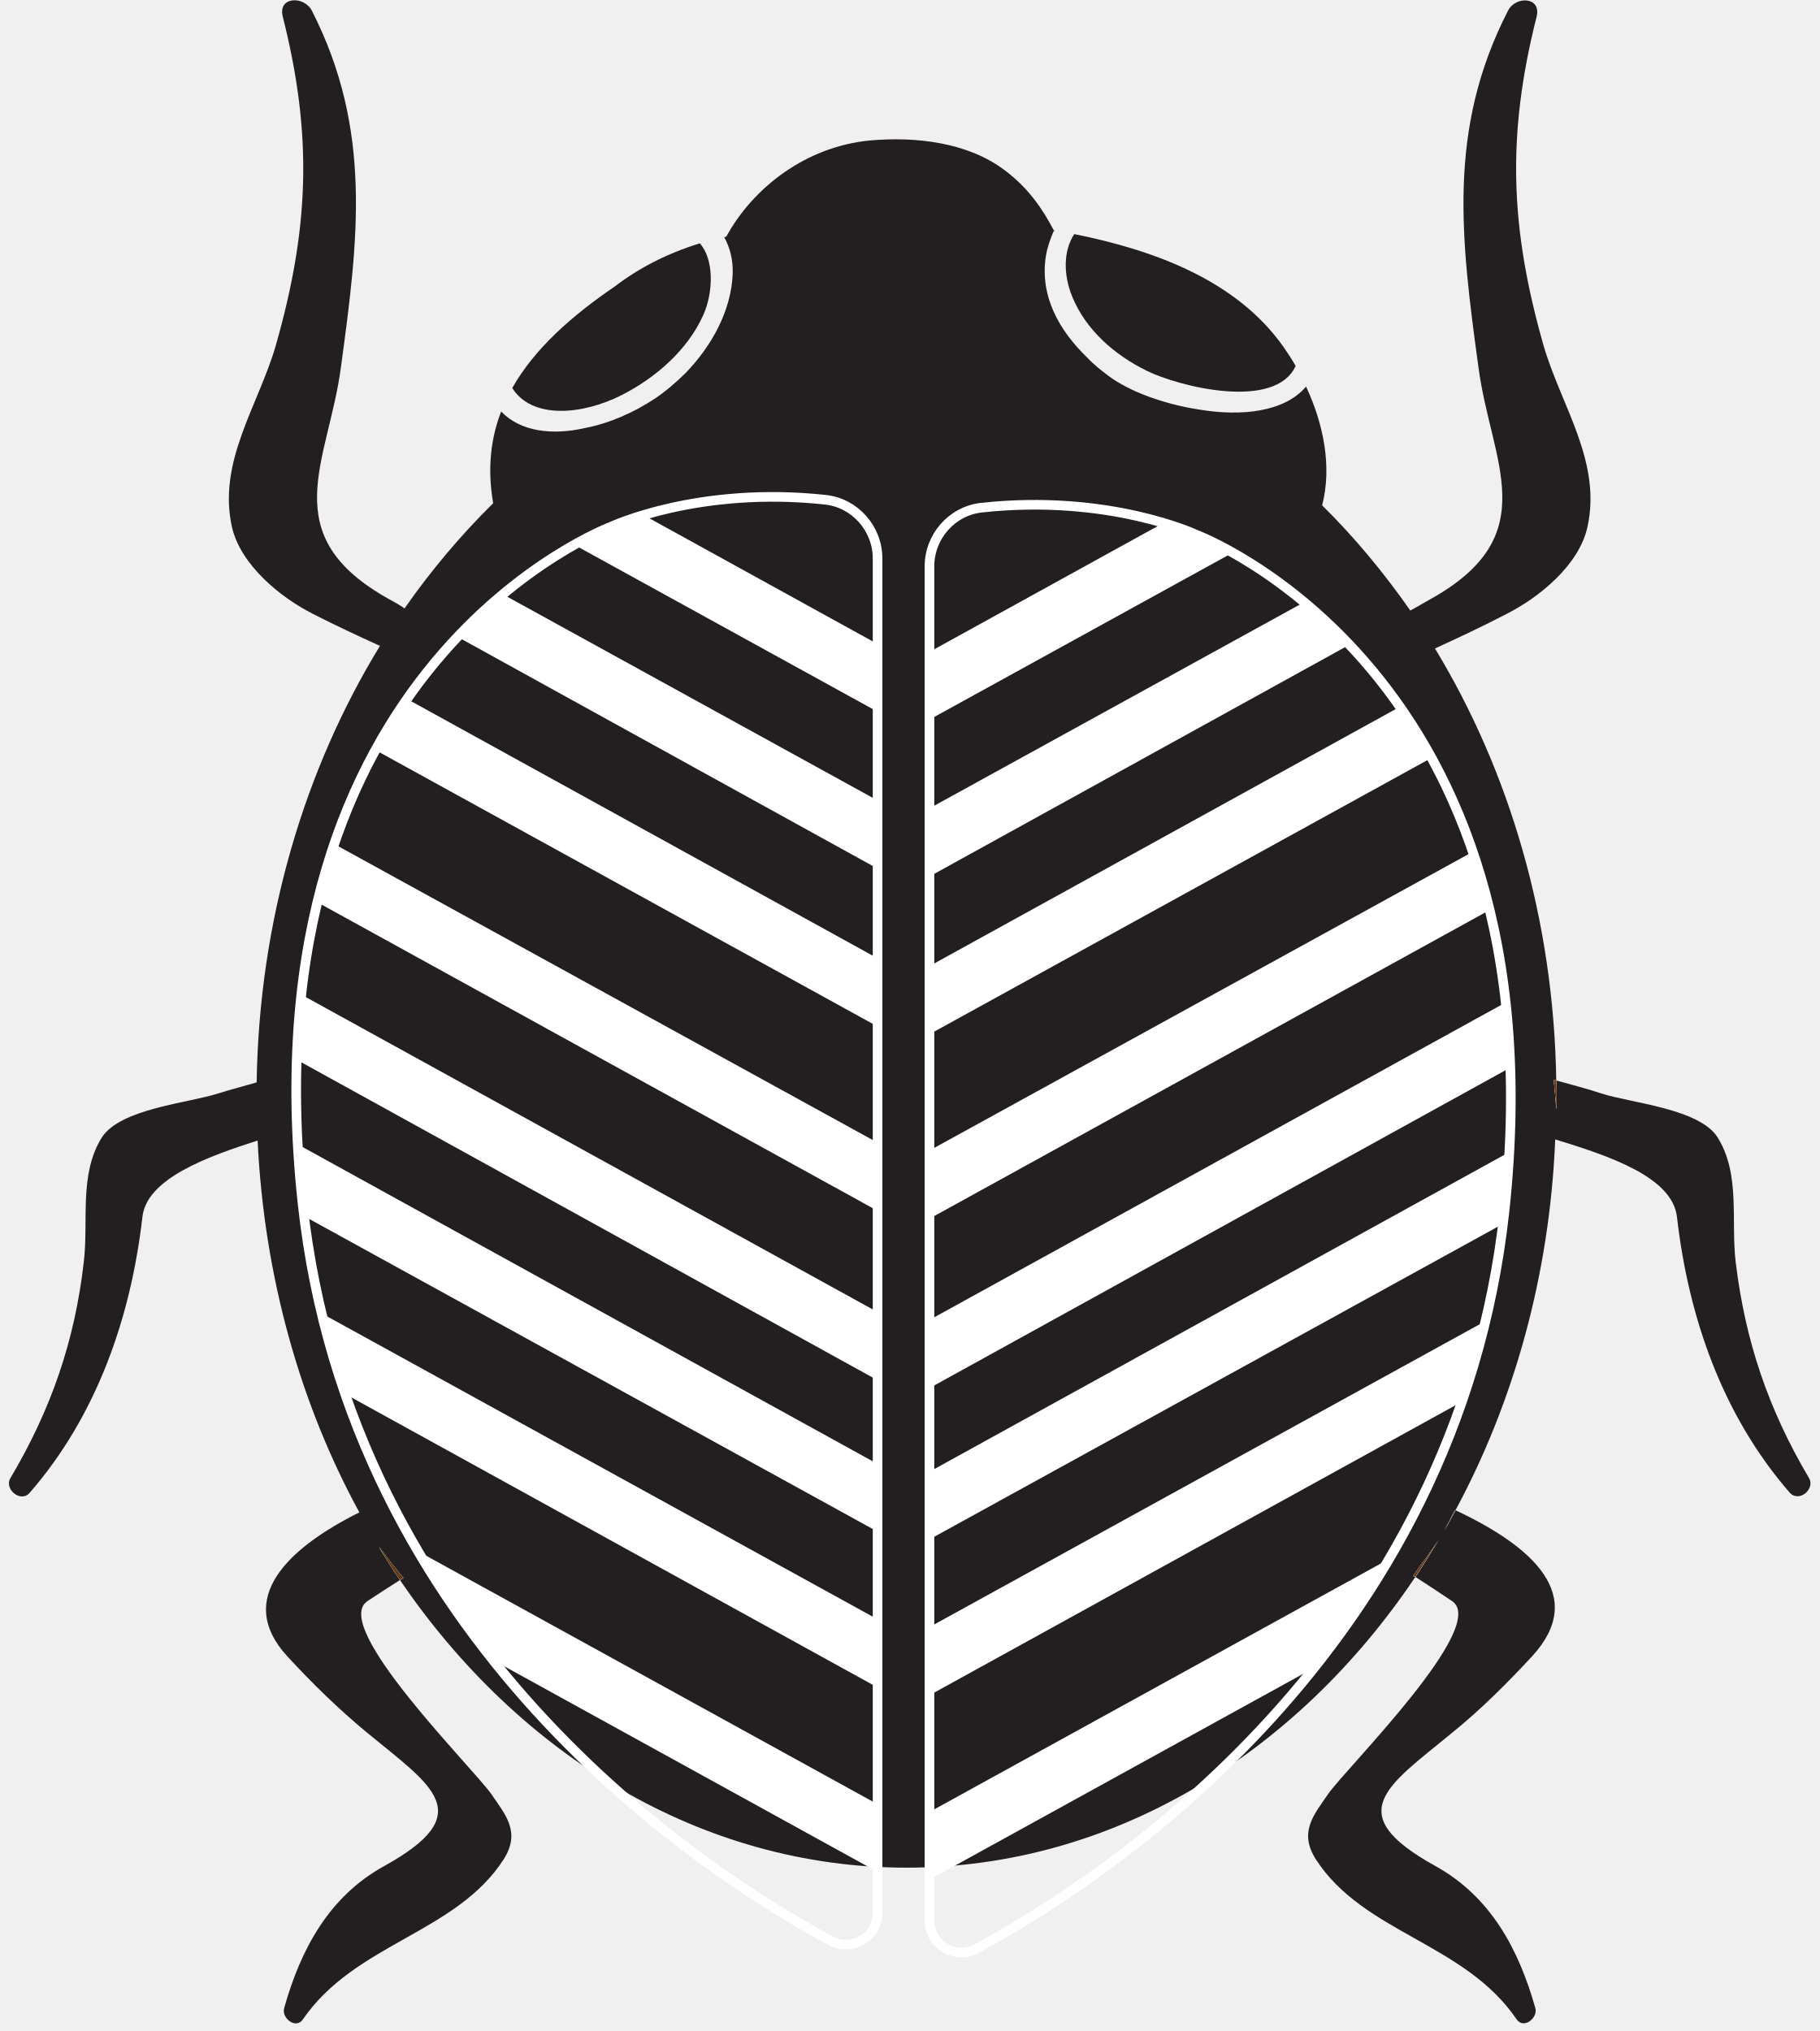
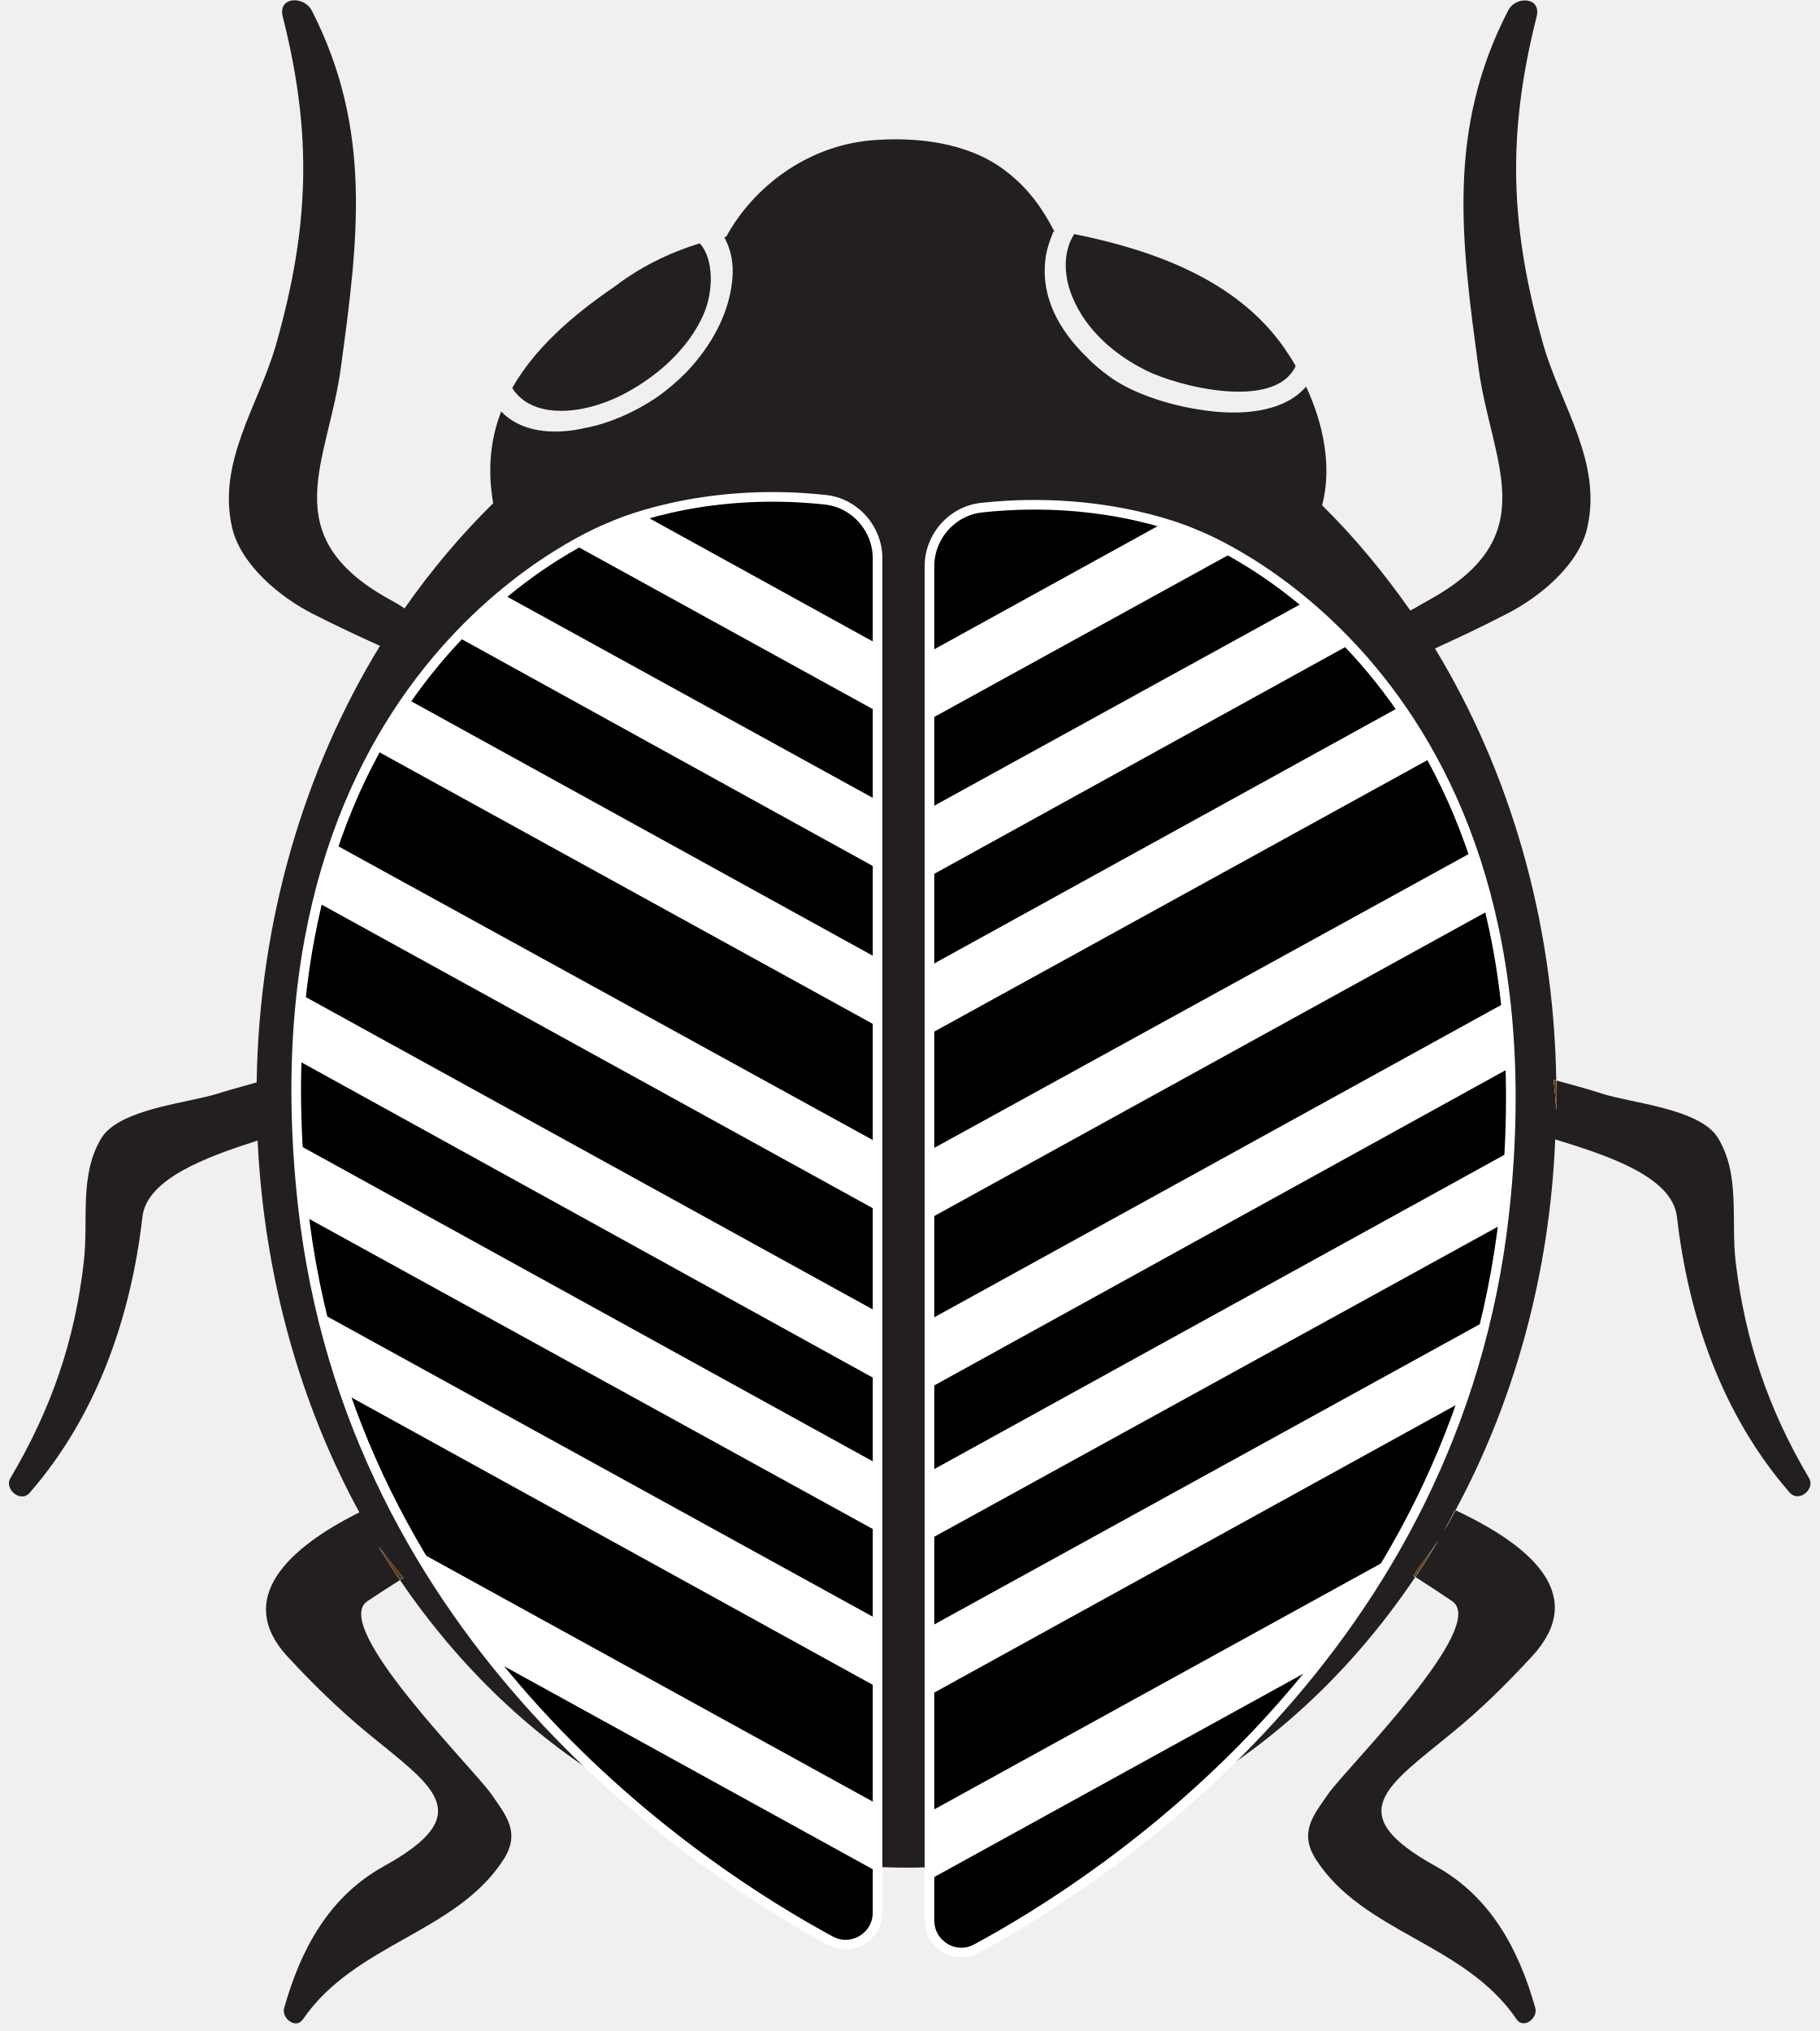
<svg xmlns="http://www.w3.org/2000/svg" width="189" height="211" viewBox="0 0 189 211" fill="none">
  <path d="M185.91 155.07C178.93 147.05 175.39 136.85 174.2 126.44C173.73 122.22 166.96 120.04 161.55 118.37C160.98 132.48 157.23 145.7 151.19 156.9H151.14C150.78 157.63 150.41 158.31 150.05 158.98C150.47 158.3 150.83 157.57 151.2 156.9C159.17 160.65 164.94 165.75 159.17 172.05C156.57 174.86 153.86 177.57 150.84 180.02C144.07 185.59 139.23 188.4 149.12 193.87C154.85 197.05 157.76 202.51 159.48 208.6C159.79 209.64 158.28 210.84 157.55 209.8C152.14 201.83 141.62 200.85 136.67 193.14C134.9 190.33 136.46 188.56 137.97 186.37C139.9 183.61 154.73 168.93 150.83 166.33C149.58 165.5 148.33 164.66 147.03 163.83C147.86 162.58 148.64 161.33 149.42 160.03C149.21 160.34 149 160.65 148.74 161.02C148.12 161.96 147.39 162.79 146.81 163.73C146.86 163.78 146.97 163.83 147.02 163.83C134.68 182.21 115.57 194.03 94.18 194.03C72.89 194.03 53.94 182.37 41.55 164.15C41.65 164.1 41.81 163.99 41.91 163.94C41.02 162.9 40.19 161.81 39.36 160.71C40.04 161.86 40.77 163 41.55 164.15C40.4 164.88 39.26 165.61 38.17 166.34C34.27 168.94 49.1 183.62 51.03 186.38C52.54 188.57 54.1 190.34 52.33 193.15C47.38 200.86 36.92 201.84 31.45 209.81C30.72 210.85 29.21 209.65 29.52 208.61C31.24 202.52 34.15 197.05 39.88 193.88C49.77 188.41 44.93 185.6 38.16 180.03C35.19 177.58 32.43 174.88 29.83 172.06C24.36 166.07 29.93 160.81 37.33 157.12C31.19 145.87 27.44 132.65 26.76 118.49C21.55 120.16 15.2 122.45 14.79 126.46C13.59 136.87 10.05 147.08 3.08 155.09C2.14 156.18 0.37 154.67 1.1 153.53C5.32 146.4 7.76 139.32 8.7 131.14C9.22 126.82 8.18 122.03 10.57 118.18C12.5 115.16 19.63 114.59 22.65 113.6C23.64 113.29 25.36 112.82 26.66 112.45C26.92 95.53 31.66 79.86 39.47 67.1C37.18 66.06 34.84 64.97 32.49 63.77C29.11 62.05 25.04 58.72 24.11 54.82C22.55 48 26.82 42.17 28.64 35.92C32.13 23.69 32.49 14.05 29.37 1.72C28.85 -0.36 31.56 -0.47 32.39 1.1C38.69 13.44 37.23 24.84 35.41 38.17C34.11 48.01 28.43 55.61 40.46 62.27C41.03 62.58 41.5 62.84 42.02 63.21C44.78 59.25 47.9 55.56 51.23 52.28C50.61 48.69 50.97 45.56 52.06 42.75C54.04 44.83 57.32 45.25 60.75 44.47C63.25 44 65.85 42.86 68.04 41.4C69.13 40.67 70.23 39.73 71.22 38.75C73.93 35.94 75.96 32.29 76.11 28.44C76.16 26.93 75.8 25.68 75.23 24.64C75.28 24.64 75.39 24.59 75.44 24.59C78.25 19.44 83.77 15.22 90.38 14.59C95.17 14.17 100.53 14.8 104.33 17.66C106.78 19.48 108.29 21.67 109.48 23.96C109.48 24.01 109.43 24.01 109.43 24.06C109.12 24.79 108.81 25.62 108.65 26.56C107.97 30.78 110.06 34.37 112.92 37.13C113.6 37.86 114.38 38.48 115.16 39.06C117.24 40.62 120.83 41.98 124.58 42.55C128.95 43.28 133.43 42.81 135.67 40.16C137.49 44.06 138.38 48.49 137.34 52.5C140.67 55.78 143.74 59.48 146.5 63.43C147.18 63.07 147.85 62.65 148.53 62.28C160.56 55.62 154.88 48.02 153.58 38.18C151.76 24.85 150.3 13.45 156.65 1.11C157.43 -0.45 160.14 -0.35 159.62 1.73C156.5 14.07 156.86 23.7 160.35 35.93C162.17 42.18 166.44 48.01 164.88 54.83C163.99 58.73 159.88 62.07 156.5 63.78C154 65.08 151.55 66.23 149.06 67.37C156.77 80.07 161.4 95.54 161.66 112.25C161.56 112.25 161.5 112.2 161.4 112.2C161.5 113.19 161.61 114.23 161.66 115.27C161.71 114.85 161.71 114.44 161.71 114.02C161.71 113.45 161.71 112.82 161.66 112.25C163.17 112.67 164.78 113.08 166.35 113.6C169.37 114.59 176.55 115.16 178.43 118.18C180.82 122.03 179.78 126.82 180.3 131.14C181.29 139.31 183.68 146.39 187.9 153.53C188.61 154.65 186.9 156.16 185.91 155.07Z" fill="#231F20" />
  <path d="M109.53 24.03C109.48 24.03 109.48 24.03 109.43 24.03C109.43 23.98 109.48 23.98 109.48 23.93C109.48 23.98 109.53 23.98 109.53 24.03Z" fill="#231F20" />
  <path d="M64.59 41.04C68.09 39.26 71.46 36.35 73.08 32.67C74.11 30.34 74.18 26.91 72.69 25.28C69.27 26.34 66.38 27.84 63.89 29.74C59.42 32.79 55.54 36.2 53.21 40.31C55.25 43.56 60.45 43.14 64.59 41.04Z" fill="#231F20" />
  <path d="M119.1 38.51C122.43 40.16 132.44 42.69 134.59 38.02C134.2 37.34 133.78 36.69 133.34 36.06C128.4 29.04 119.75 25.96 111.59 24.32C110.45 26.05 110.44 28.56 111.4 30.87C112.82 34.3 115.8 36.89 119.1 38.51Z" fill="#231F20" />
  <path d="M149.41 160.01C148.63 161.31 147.85 162.56 147.02 163.81C146.97 163.81 146.86 163.76 146.81 163.71C147.38 162.77 148.11 161.94 148.74 161C148.99 160.64 149.2 160.32 149.41 160.01Z" fill="white" />
  <path d="M151.18 156.89C150.82 157.57 150.45 158.3 150.03 158.97C150.39 158.29 150.76 157.62 151.12 156.89H151.18Z" fill="white" />
  <path d="M161.7 113.99C161.7 114.41 161.7 114.82 161.65 115.24C161.6 114.2 161.49 113.16 161.39 112.17C161.49 112.17 161.55 112.22 161.65 112.22C161.7 112.79 161.7 113.42 161.7 113.99Z" fill="white" />
  <path d="M41.9 163.92C41.8 163.97 41.64 164.08 41.54 164.13C40.76 162.98 40.03 161.84 39.35 160.69C40.19 161.78 41.02 162.88 41.9 163.92Z" fill="white" />
  <path d="M41.9 163.92C41.8 163.97 41.64 164.08 41.54 164.13C40.76 162.98 40.03 161.84 39.35 160.69C40.19 161.78 41.02 162.88 41.9 163.92Z" fill="#603813" />
  <path d="M149.41 160.01C148.63 161.31 147.85 162.56 147.02 163.81C146.97 163.81 146.86 163.76 146.81 163.71C147.38 162.77 148.11 161.94 148.74 161C148.99 160.64 149.2 160.32 149.41 160.01Z" fill="#603813" />
  <path d="M151.18 156.89C150.82 157.57 150.45 158.3 150.03 158.97C150.39 158.29 150.76 157.62 151.12 156.89H151.18Z" fill="#603813" />
  <path d="M161.7 113.99C161.7 114.41 161.7 114.82 161.65 115.24C161.6 114.2 161.49 113.16 161.39 112.17C161.49 112.17 161.55 112.22 161.65 112.22C161.7 112.79 161.7 113.42 161.7 113.99Z" fill="#603813" />
-   <path d="M91.16 58.02V198.69C91.16 201.2 88.49 202.82 86.29 201.63C72.92 194.41 36.36 170.67 31.42 124.94C25.37 68.83 63.53 54.7 63.53 54.7C63.53 54.7 72.51 50.48 85.75 51.92C88.82 52.26 91.16 54.92 91.16 58.02Z" stroke="white" stroke-miterlimit="10" />
+   <path d="M91.16 58.02V198.69C91.16 201.2 88.49 202.82 86.29 201.63C72.92 194.41 36.36 170.67 31.42 124.94C25.37 68.83 63.53 54.7 63.53 54.7C63.53 54.7 72.51 50.48 85.75 51.92C88.82 52.26 91.16 54.92 91.16 58.02Z" stroke="white" fill="currentColor" stroke-miterlimit="10" />
  <path d="M91.1 83.13V90.21L47.52 66.16C49.08 64.49 50.7 62.98 52.21 61.73L91.1 83.13Z" fill="white" />
  <path d="M91.1 66.88V73.91L59.6 56.57C61.94 55.27 63.45 54.7 63.45 54.7C63.45 54.7 64.65 54.13 66.83 53.5L91.1 66.88Z" fill="white" />
  <path d="M91.1 99.53V106.61L38.99 77.92C40.03 75.99 41.12 74.22 42.27 72.61L91.1 99.53Z" fill="white" />
  <path d="M91.1 118.68V125.76L32.9 93.7C33.42 91.57 34.05 89.54 34.67 87.66L91.1 118.68Z" fill="white" />
  <path d="M91.1 136.28V143.36L30.81 110.09C30.86 107.75 31.02 105.46 31.28 103.32L91.1 136.28Z" fill="white" />
  <path d="M91.1 152.06V159.09L31.49 126.29V126.24C31.44 125.82 31.39 125.46 31.33 124.99C31.07 122.86 30.91 120.83 30.86 118.85L91.1 152.06Z" fill="white" />
  <path d="M91.1 168.2V175.28L35.76 144.77C34.82 142.06 33.99 139.3 33.31 136.39L91.1 168.2Z" fill="white" />
  <path d="M91.1 187.41V194.44L51.22 172.47L51.17 172.42C48.36 168.98 45.7 165.18 43.26 161.07L91.1 187.41Z" fill="white" />
-   <path d="M96.55 58.84V199.51C96.55 202.02 99.22 203.64 101.42 202.45C114.79 195.23 151.35 171.49 156.29 125.76C162.34 69.65 124.18 55.52 124.18 55.52C124.18 55.52 115.2 51.3 101.96 52.74C98.88 53.08 96.55 55.74 96.55 58.84Z" stroke="white" stroke-miterlimit="10" />
+   <path d="M96.55 58.84V199.51C96.55 202.02 99.22 203.64 101.42 202.45C114.79 195.23 151.35 171.49 156.29 125.76C162.34 69.65 124.18 55.52 124.18 55.52C124.18 55.52 115.2 51.3 101.96 52.74C98.88 53.08 96.55 55.74 96.55 58.84Z" stroke="white" fill="currentColor" stroke-miterlimit="10" />
  <path d="M96.6 83.95V91.03L140.18 66.98C138.62 65.31 137 63.8 135.49 62.55L96.6 83.95Z" fill="white" />
  <path d="M96.6 67.7V74.73L128.1 57.39C125.76 56.09 124.25 55.52 124.25 55.52C124.25 55.52 123.05 54.95 120.87 54.32L96.6 67.7Z" fill="white" />
  <path d="M96.6 100.34V107.42L148.71 78.73C147.67 76.8 146.58 75.03 145.43 73.42L96.6 100.34Z" fill="white" />
  <path d="M96.6 119.5V126.58L154.8 94.51C154.28 92.38 153.65 90.35 153.03 88.47L96.6 119.5Z" fill="white" />
  <path d="M96.6 137.1V144.18L156.89 110.91C156.84 108.57 156.68 106.28 156.42 104.14L96.6 137.1Z" fill="white" />
  <path d="M96.6 152.87V159.9L156.21 127.1V127.05C156.26 126.63 156.31 126.27 156.37 125.8C156.63 123.67 156.79 121.64 156.84 119.66L96.6 152.87Z" fill="white" />
  <path d="M96.6 169.01V176.09L151.94 145.58C152.88 142.87 153.71 140.11 154.39 137.2L96.6 169.01Z" fill="white" />
  <path d="M96.6 188.22V195.25L136.48 173.28L136.53 173.23C139.34 169.79 142 165.99 144.44 161.88L96.6 188.22Z" fill="white" />
</svg>
